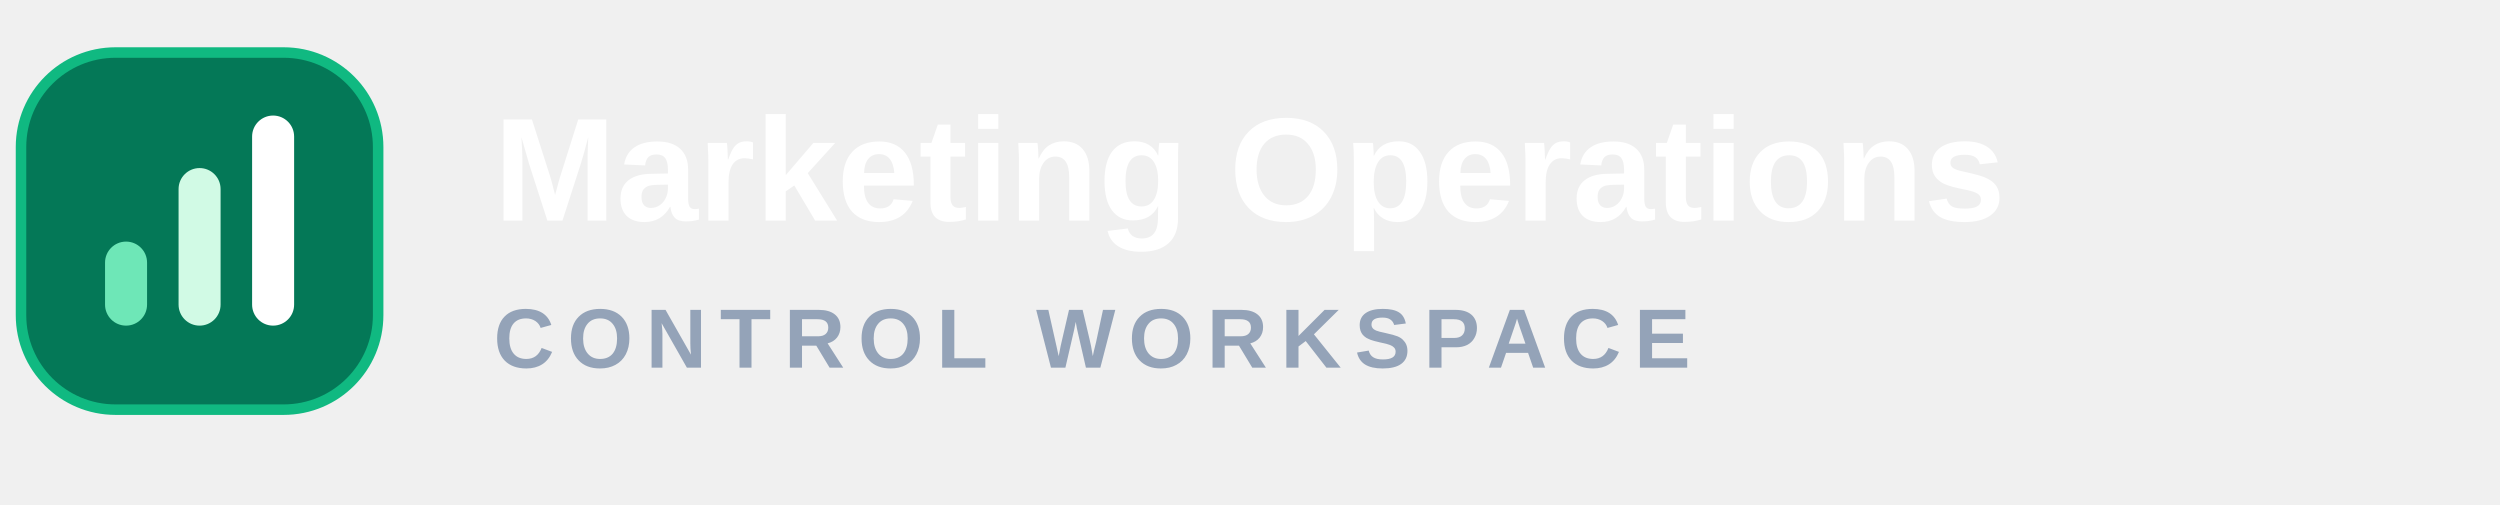
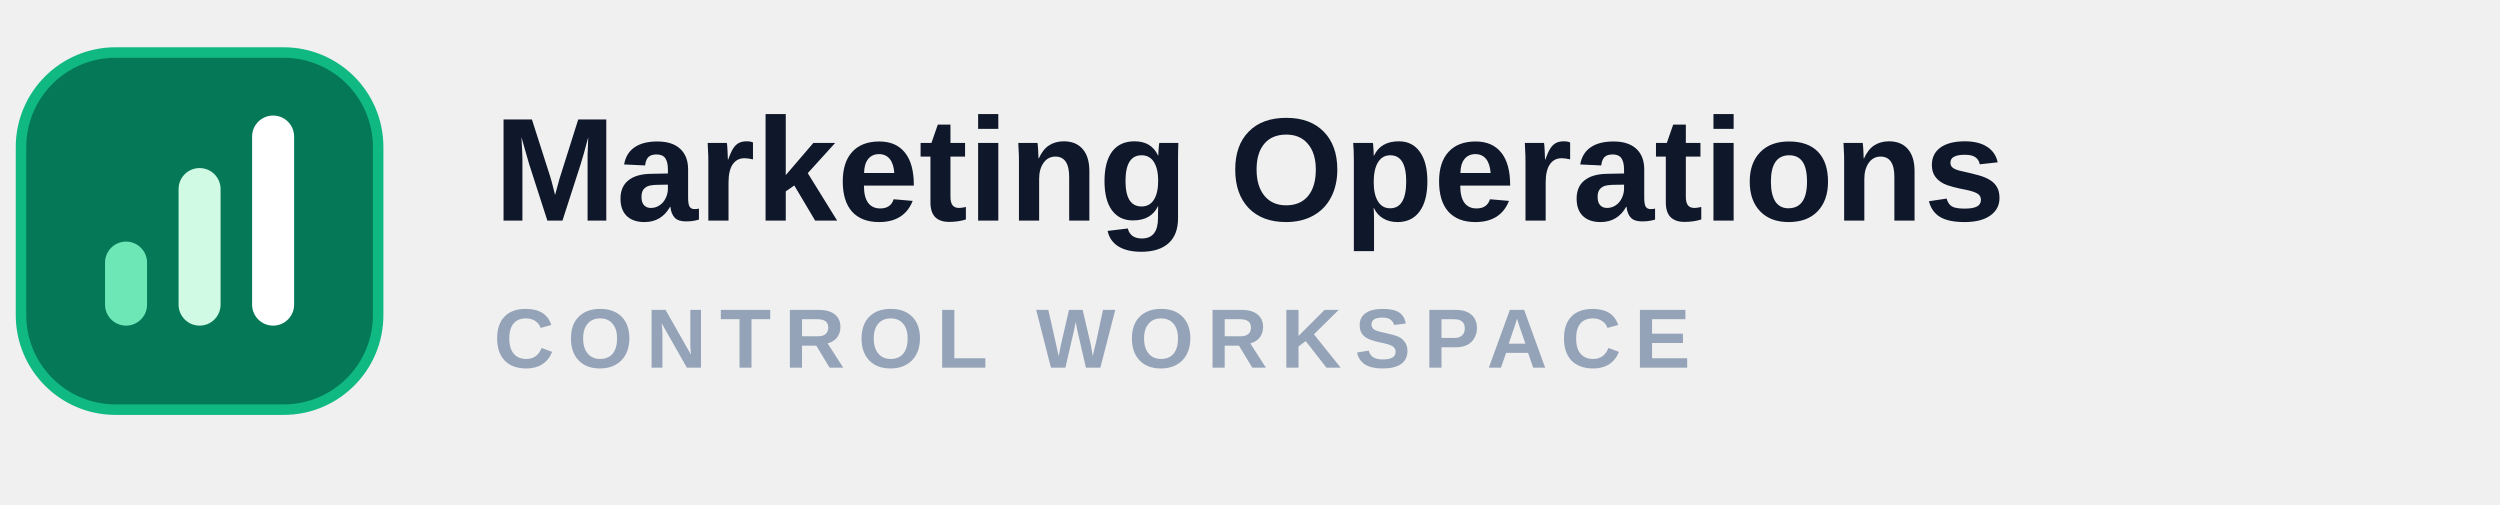
<svg xmlns="http://www.w3.org/2000/svg" width="238" height="48" viewBox="0 0 238 48" role="img" aria-labelledby="title desc">
  <g fill="none" fill-rule="evenodd">
    <rect x="2" y="5" width="34" height="34" rx="9" fill="#047857" stroke="#10B981" />
    <rect x="10" y="23" width="4" height="8" rx="2" fill="#6EE7B7" />
    <rect x="17" y="16" width="4" height="15" rx="2" fill="#D1FAE5" />
    <rect x="24" y="11" width="4" height="20" rx="2" fill="#FFFFFF" />
-     <text x="47" y="21" fill="#FFFFFF" font-family="Segoe UI, Arial, sans-serif" font-size="14" font-weight="700">Marketing Operations</text>
+     <text x="47" y="21" fill="#0F172A" font-family="Segoe UI, Arial, sans-serif" font-size="14" font-weight="700">Marketing Operations</text>
    <text x="47" y="35" fill="#94A3B8" font-family="Segoe UI, Arial, sans-serif" font-size="8" font-weight="700" letter-spacing="1.25">CONTROL WORKSPACE</text>
  </g>
</svg>
